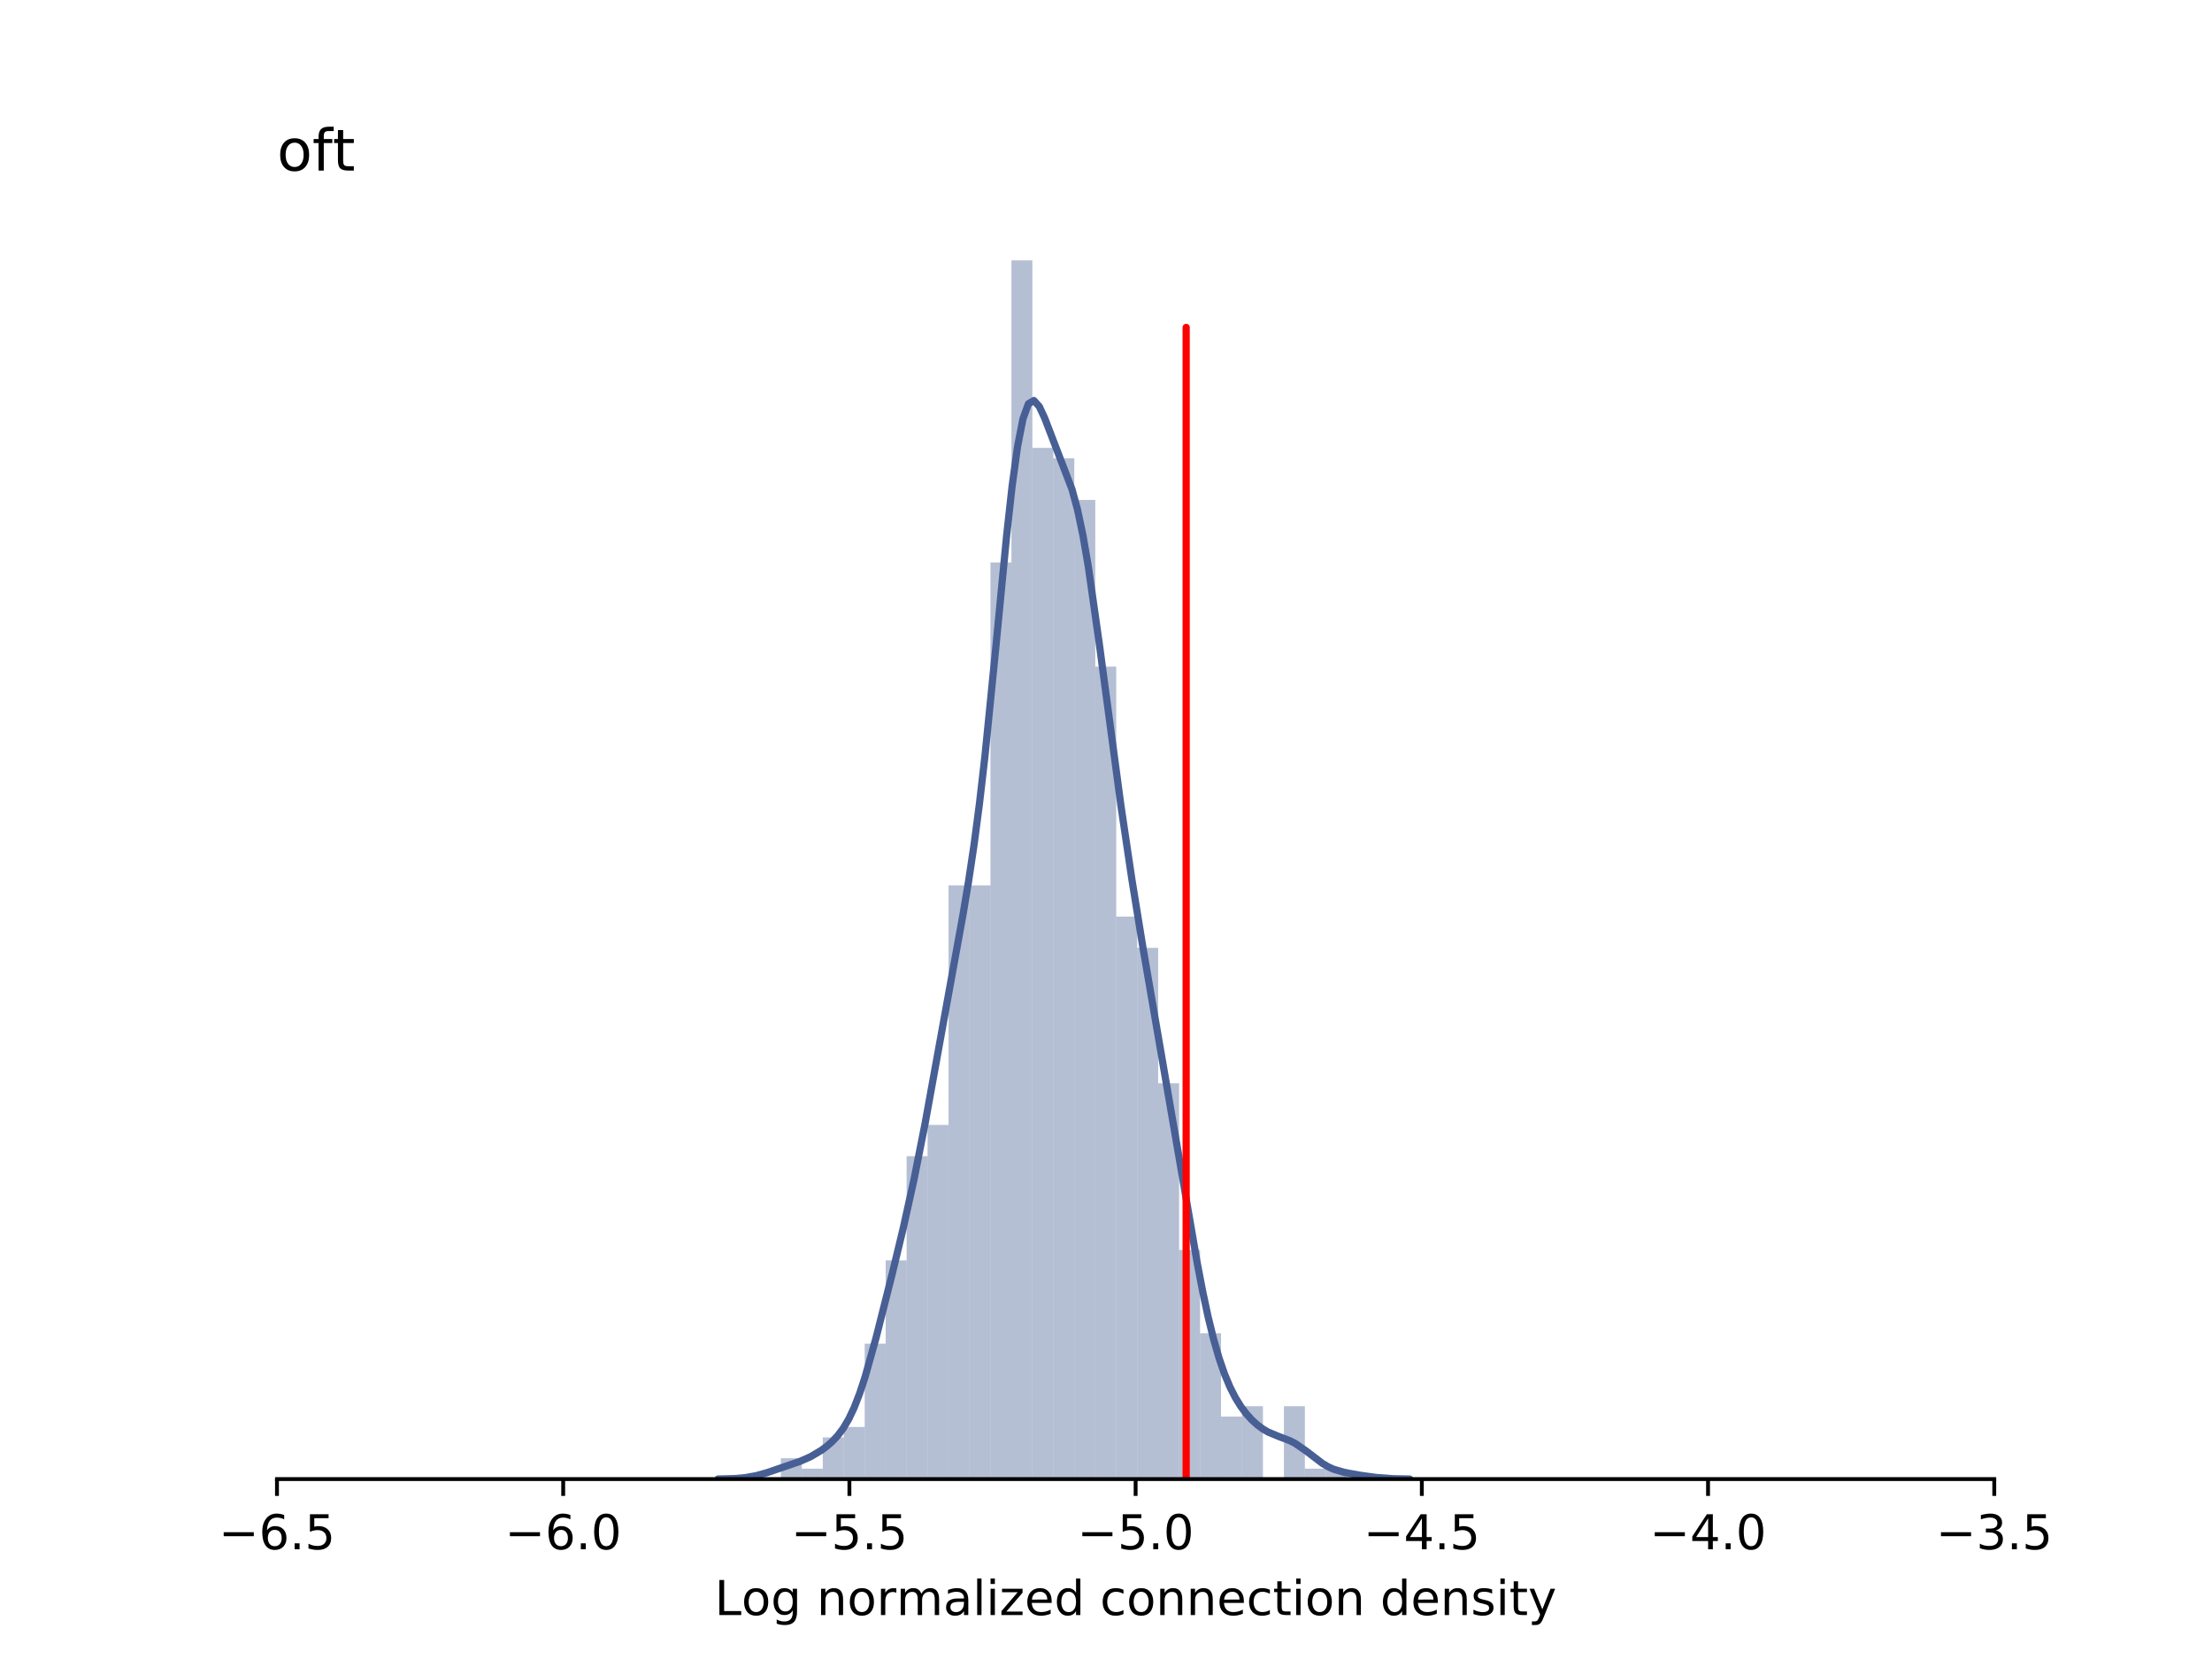
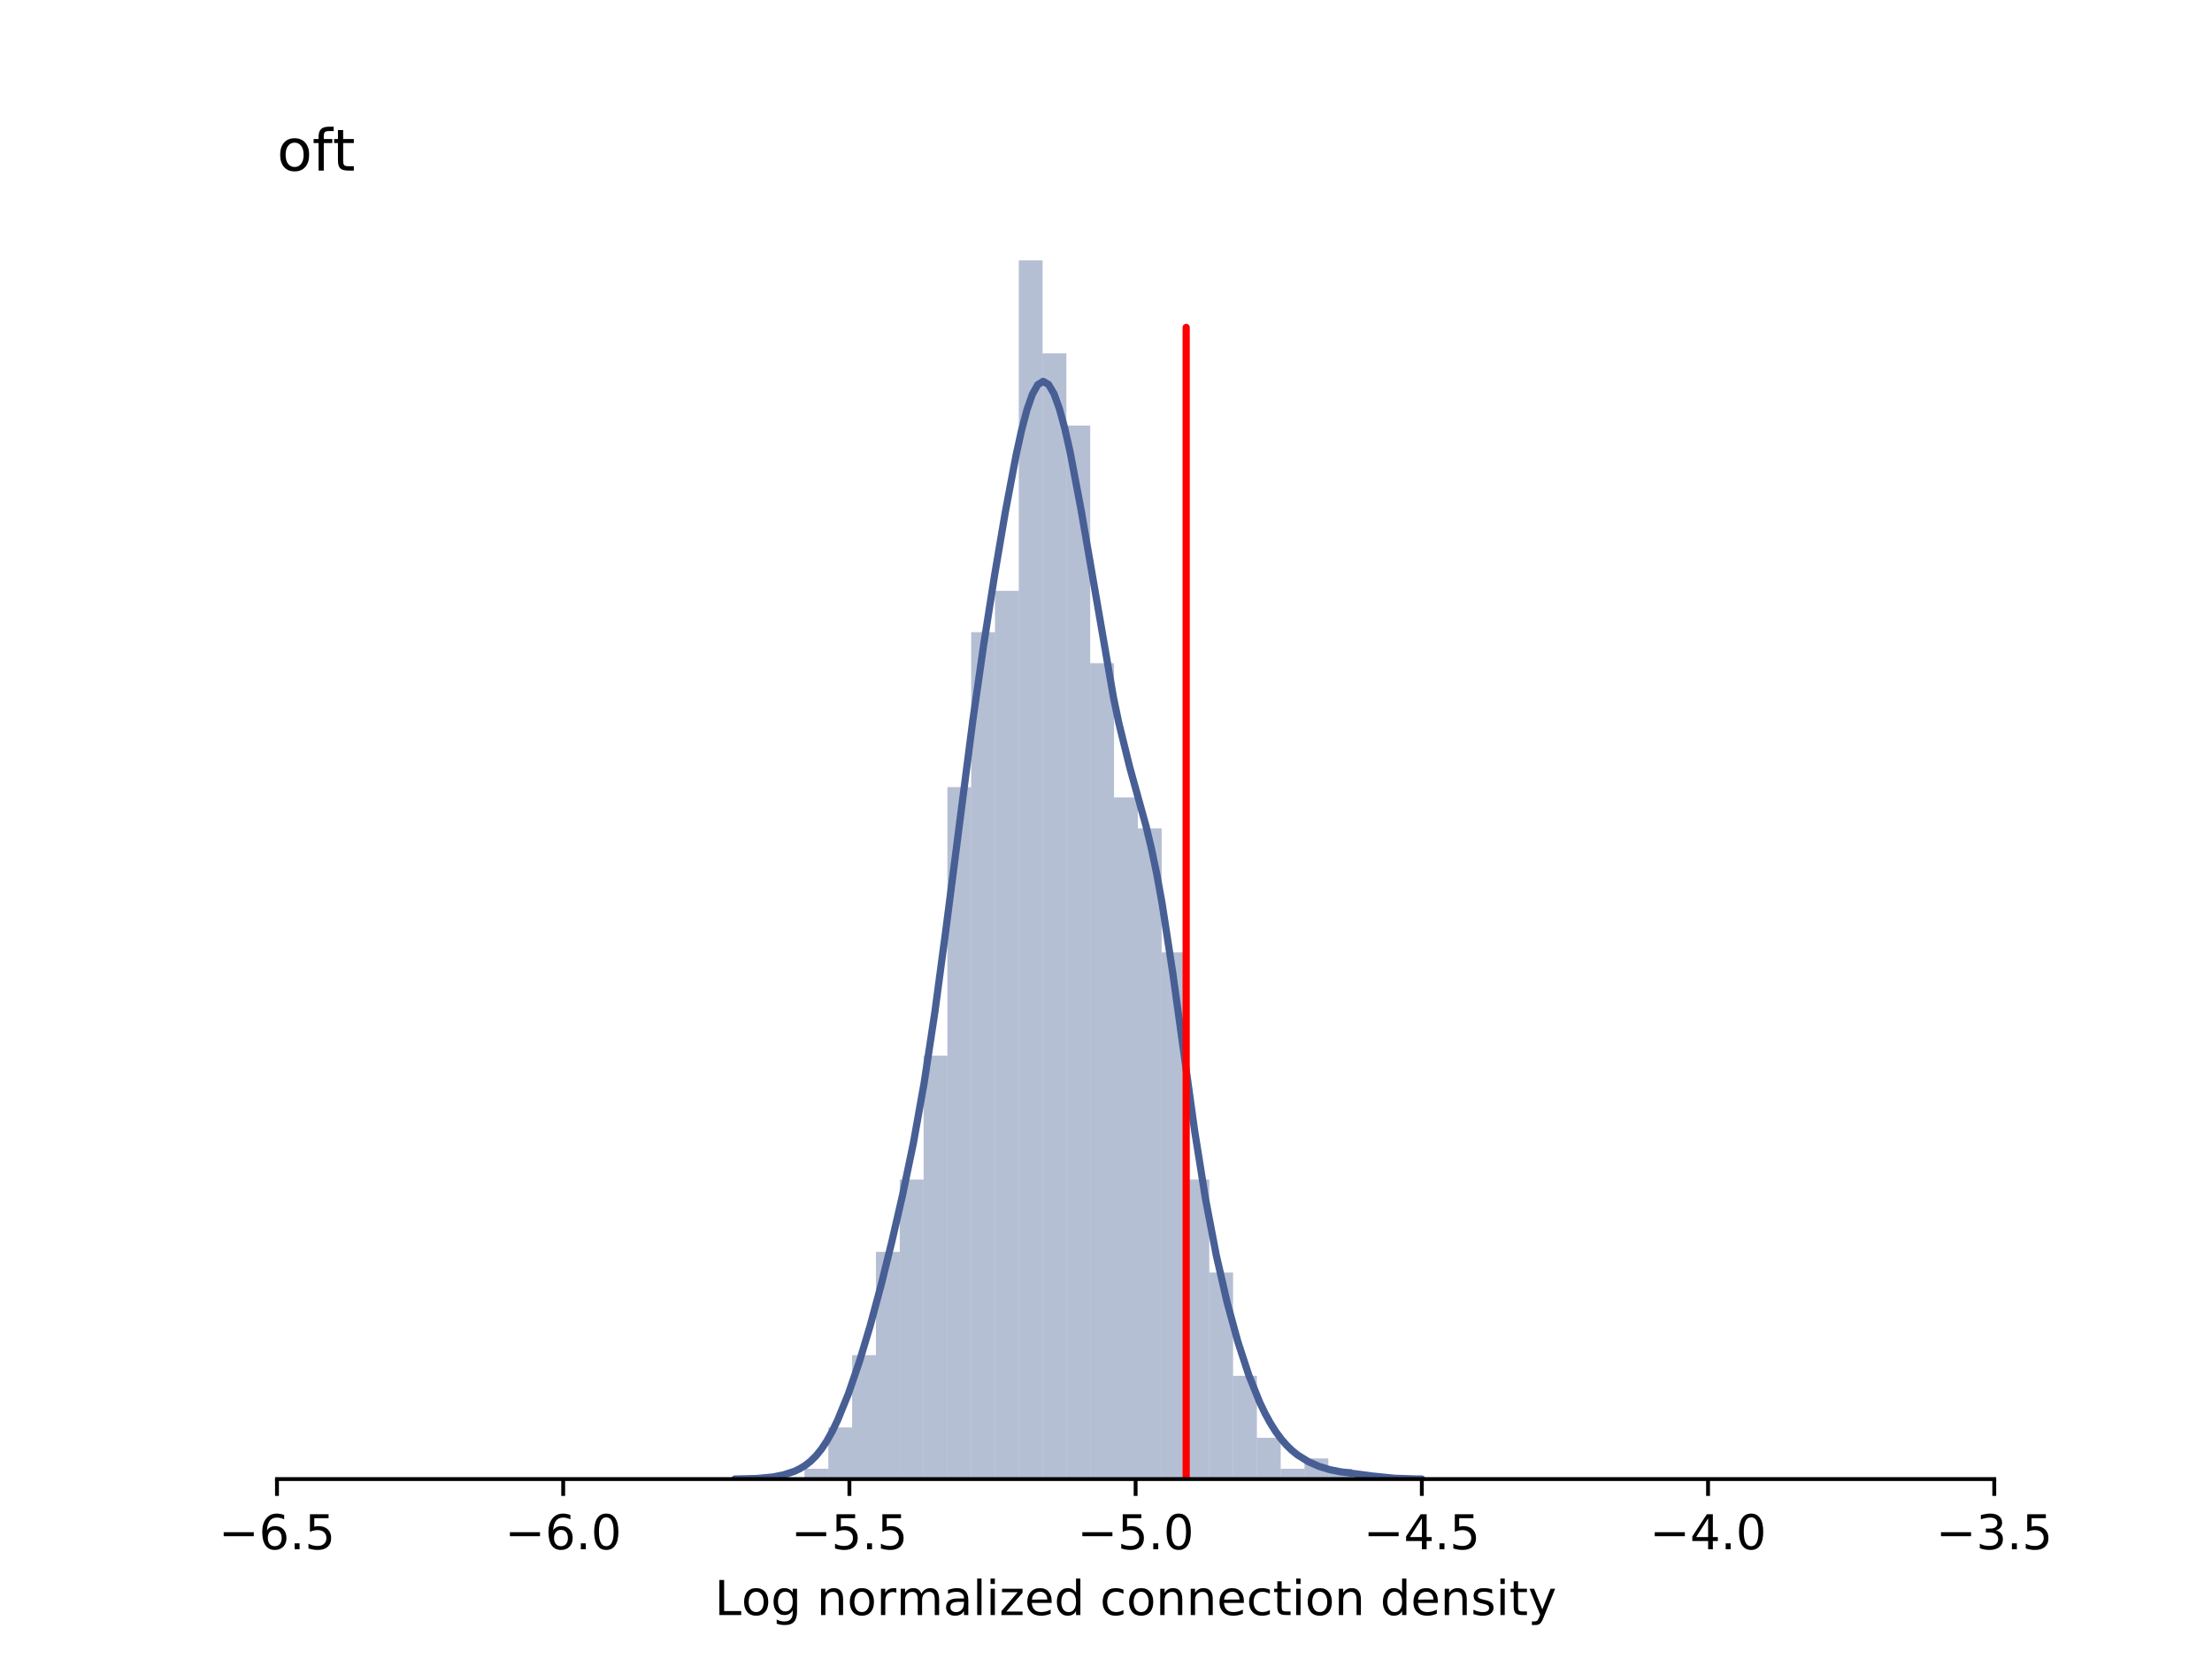
<svg xmlns="http://www.w3.org/2000/svg" xmlns:xlink="http://www.w3.org/1999/xlink" height="345pt" version="1.1" viewBox="0 0 460 345" width="460pt">
  <defs>
    <style type="text/css">
*{stroke-linecap:butt;stroke-linejoin:round;}
  </style>
  </defs>
  <g id="figure_1">
    <g id="patch_1">
      <path d="M 0 345.6  L 460.8 345.6  L 460.8 0  L 0 0  z " style="fill:#ffffff;" />
    </g>
    <g id="axes_1">
      <g id="patch_2">
        <path d="M 57.6 307.584  L 414.72 307.584  L 414.72 41.472  L 57.6 41.472  z " style="fill:#ffffff;" />
      </g>
      <g id="patch_3">
-         <path clip-path="url(#p656d46cc46)" d="M 162.382 307.584  L 166.742 307.584  L 166.742 303.252  L 162.382 303.252  z " style="fill:#475f94;opacity:0.4;" />
+         <path clip-path="url(#pa60f31e5d5)" d="M 167.304 307.584  L 172.255 307.584  L 172.255 305.436  L 167.304 305.436  z " style="fill:#475f94;opacity:0.4;" />
      </g>
      <g id="patch_4">
-         <path clip-path="url(#p656d46cc46)" d="M 166.742 307.584  L 171.101 307.584  L 171.101 305.418  L 166.742 305.418  z " style="fill:#475f94;opacity:0.4;" />
+         <path clip-path="url(#pa60f31e5d5)" d="M 172.255 307.584  L 177.206 307.584  L 177.206 296.845  L 172.255 296.845  z " style="fill:#475f94;opacity:0.4;" />
      </g>
      <g id="patch_5">
-         <path clip-path="url(#p656d46cc46)" d="M 171.101 307.584  L 175.46 307.584  L 175.46 298.919  L 171.101 298.919  z " style="fill:#475f94;opacity:0.4;" />
+         <path clip-path="url(#pa60f31e5d5)" d="M 177.206 307.584  L 182.158 307.584  L 182.158 281.81  L 177.206 281.81  z " style="fill:#475f94;opacity:0.4;" />
      </g>
      <g id="patch_6">
-         <path clip-path="url(#p656d46cc46)" d="M 175.46 307.584  L 179.819 307.584  L 179.819 296.753  L 175.46 296.753  z " style="fill:#475f94;opacity:0.4;" />
+         <path clip-path="url(#pa60f31e5d5)" d="M 182.158 307.584  L 187.109 307.584  L 187.109 260.332  L 182.158 260.332  z " style="fill:#475f94;opacity:0.4;" />
      </g>
      <g id="patch_7">
-         <path clip-path="url(#p656d46cc46)" d="M 179.819 307.584  L 184.178 307.584  L 184.178 279.424  L 179.819 279.424  z " style="fill:#475f94;opacity:0.4;" />
+         <path clip-path="url(#pa60f31e5d5)" d="M 187.109 307.584  L 192.06 307.584  L 192.06 245.298  L 187.109 245.298  z " style="fill:#475f94;opacity:0.4;" />
      </g>
      <g id="patch_8">
-         <path clip-path="url(#p656d46cc46)" d="M 184.178 307.584  L 188.537 307.584  L 188.537 262.095  L 184.178 262.095  z " style="fill:#475f94;opacity:0.4;" />
+         <path clip-path="url(#pa60f31e5d5)" d="M 192.06 307.584  L 197.012 307.584  L 197.012 219.524  L 192.06 219.524  z " style="fill:#475f94;opacity:0.4;" />
      </g>
      <g id="patch_9">
-         <path clip-path="url(#p656d46cc46)" d="M 188.537 307.584  L 192.896 307.584  L 192.896 240.433  L 188.537 240.433  z " style="fill:#475f94;opacity:0.4;" />
+         <path clip-path="url(#pa60f31e5d5)" d="M 197.012 307.584  L 201.963 307.584  L 201.963 163.682  L 197.012 163.682  z " style="fill:#475f94;opacity:0.4;" />
      </g>
      <g id="patch_10">
-         <path clip-path="url(#p656d46cc46)" d="M 192.896 307.584  L 197.255 307.584  L 197.255 233.935  L 192.896 233.935  z " style="fill:#475f94;opacity:0.4;" />
+         <path clip-path="url(#pa60f31e5d5)" d="M 201.963 307.584  L 206.914 307.584  L 206.914 131.465  L 201.963 131.465  z " style="fill:#475f94;opacity:0.4;" />
      </g>
      <g id="patch_11">
-         <path clip-path="url(#p656d46cc46)" d="M 197.255 307.584  L 201.614 307.584  L 201.614 184.113  L 197.255 184.113  z " style="fill:#475f94;opacity:0.4;" />
+         <path clip-path="url(#pa60f31e5d5)" d="M 206.914 307.584  L 211.866 307.584  L 211.866 122.873  L 206.914 122.873  z " style="fill:#475f94;opacity:0.4;" />
      </g>
      <g id="patch_12">
-         <path clip-path="url(#p656d46cc46)" d="M 201.614 307.584  L 205.974 307.584  L 205.974 184.113  L 201.614 184.113  z " style="fill:#475f94;opacity:0.4;" />
+         <path clip-path="url(#pa60f31e5d5)" d="M 211.866 307.584  L 216.817 307.584  L 216.817 54.144  L 211.866 54.144  z " style="fill:#475f94;opacity:0.4;" />
      </g>
      <g id="patch_13">
-         <path clip-path="url(#p656d46cc46)" d="M 205.974 307.584  L 210.333 307.584  L 210.333 116.962  L 205.974 116.962  z " style="fill:#475f94;opacity:0.4;" />
+         <path clip-path="url(#pa60f31e5d5)" d="M 216.817 307.584  L 221.769 307.584  L 221.769 73.474  L 216.817 73.474  z " style="fill:#475f94;opacity:0.4;" />
      </g>
      <g id="patch_14">
-         <path clip-path="url(#p656d46cc46)" d="M 210.333 307.584  L 214.692 307.584  L 214.692 54.144  L 210.333 54.144  z " style="fill:#475f94;opacity:0.4;" />
+         <path clip-path="url(#pa60f31e5d5)" d="M 221.769 307.584  L 226.72 307.584  L 226.72 88.509  L 221.769 88.509  z " style="fill:#475f94;opacity:0.4;" />
      </g>
      <g id="patch_15">
-         <path clip-path="url(#p656d46cc46)" d="M 214.692 307.584  L 219.051 307.584  L 219.051 93.135  L 214.692 93.135  z " style="fill:#475f94;opacity:0.4;" />
+         <path clip-path="url(#pa60f31e5d5)" d="M 226.72 307.584  L 231.671 307.584  L 231.671 137.908  L 226.72 137.908  z " style="fill:#475f94;opacity:0.4;" />
      </g>
      <g id="patch_16">
-         <path clip-path="url(#p656d46cc46)" d="M 219.051 307.584  L 223.41 307.584  L 223.41 95.301  L 219.051 95.301  z " style="fill:#475f94;opacity:0.4;" />
+         <path clip-path="url(#pa60f31e5d5)" d="M 231.671 307.584  L 236.623 307.584  L 236.623 165.829  L 231.671 165.829  z " style="fill:#475f94;opacity:0.4;" />
      </g>
      <g id="patch_17">
-         <path clip-path="url(#p656d46cc46)" d="M 223.41 307.584  L 227.769 307.584  L 227.769 103.966  L 223.41 103.966  z " style="fill:#475f94;opacity:0.4;" />
+         <path clip-path="url(#pa60f31e5d5)" d="M 236.623 307.584  L 241.574 307.584  L 241.574 172.273  L 236.623 172.273  z " style="fill:#475f94;opacity:0.4;" />
      </g>
      <g id="patch_18">
-         <path clip-path="url(#p656d46cc46)" d="M 227.769 307.584  L 232.128 307.584  L 232.128 138.624  L 227.769 138.624  z " style="fill:#475f94;opacity:0.4;" />
+         <path clip-path="url(#pa60f31e5d5)" d="M 241.574 307.584  L 246.525 307.584  L 246.525 198.046  L 241.574 198.046  z " style="fill:#475f94;opacity:0.4;" />
      </g>
      <g id="patch_19">
-         <path clip-path="url(#p656d46cc46)" d="M 232.128 307.584  L 236.487 307.584  L 236.487 190.612  L 232.128 190.612  z " style="fill:#475f94;opacity:0.4;" />
+         <path clip-path="url(#pa60f31e5d5)" d="M 246.525 307.584  L 251.477 307.584  L 251.477 245.298  L 246.525 245.298  z " style="fill:#475f94;opacity:0.4;" />
      </g>
      <g id="patch_20">
-         <path clip-path="url(#p656d46cc46)" d="M 236.487 307.584  L 240.846 307.584  L 240.846 197.11  L 236.487 197.11  z " style="fill:#475f94;opacity:0.4;" />
+         <path clip-path="url(#pa60f31e5d5)" d="M 251.477 307.584  L 256.428 307.584  L 256.428 264.628  L 251.477 264.628  z " style="fill:#475f94;opacity:0.4;" />
      </g>
      <g id="patch_21">
-         <path clip-path="url(#p656d46cc46)" d="M 240.846 307.584  L 245.205 307.584  L 245.205 225.27  L 240.846 225.27  z " style="fill:#475f94;opacity:0.4;" />
+         <path clip-path="url(#pa60f31e5d5)" d="M 256.428 307.584  L 261.379 307.584  L 261.379 286.106  L 256.428 286.106  z " style="fill:#475f94;opacity:0.4;" />
      </g>
      <g id="patch_22">
-         <path clip-path="url(#p656d46cc46)" d="M 245.205 307.584  L 249.565 307.584  L 249.565 259.929  L 245.205 259.929  z " style="fill:#475f94;opacity:0.4;" />
+         <path clip-path="url(#pa60f31e5d5)" d="M 261.379 307.584  L 266.331 307.584  L 266.331 298.993  L 261.379 298.993  z " style="fill:#475f94;opacity:0.4;" />
      </g>
      <g id="patch_23">
-         <path clip-path="url(#p656d46cc46)" d="M 249.565 307.584  L 253.924 307.584  L 253.924 277.258  L 249.565 277.258  z " style="fill:#475f94;opacity:0.4;" />
+         <path clip-path="url(#pa60f31e5d5)" d="M 266.331 307.584  L 271.282 307.584  L 271.282 305.436  L 266.331 305.436  z " style="fill:#475f94;opacity:0.4;" />
      </g>
      <g id="patch_24">
-         <path clip-path="url(#p656d46cc46)" d="M 253.924 307.584  L 258.283 307.584  L 258.283 294.587  L 253.924 294.587  z " style="fill:#475f94;opacity:0.4;" />
+         <path clip-path="url(#pa60f31e5d5)" d="M 271.282 307.584  L 276.233 307.584  L 276.233 303.288  L 271.282 303.288  z " style="fill:#475f94;opacity:0.4;" />
      </g>
      <g id="patch_25">
-         <path clip-path="url(#p656d46cc46)" d="M 258.283 307.584  L 262.642 307.584  L 262.642 292.421  L 258.283 292.421  z " style="fill:#475f94;opacity:0.4;" />
-       </g>
-       <g id="patch_26">
-         <path clip-path="url(#p656d46cc46)" d="M 262.642 307.584  L 267.001 307.584  L 267.001 307.584  L 262.642 307.584  z " style="fill:#475f94;opacity:0.4;" />
-       </g>
-       <g id="patch_27">
-         <path clip-path="url(#p656d46cc46)" d="M 267.001 307.584  L 271.36 307.584  L 271.36 292.421  L 267.001 292.421  z " style="fill:#475f94;opacity:0.4;" />
-       </g>
-       <g id="patch_28">
-         <path clip-path="url(#p656d46cc46)" d="M 271.36 307.584  L 275.719 307.584  L 275.719 305.418  L 271.36 305.418  z " style="fill:#475f94;opacity:0.4;" />
-       </g>
-       <g id="patch_29">
-         <path clip-path="url(#p656d46cc46)" d="M 275.719 307.584  L 280.078 307.584  L 280.078 305.418  L 275.719 305.418  z " style="fill:#475f94;opacity:0.4;" />
+         <path clip-path="url(#pa60f31e5d5)" d="M 276.233 307.584  L 281.185 307.584  L 281.185 305.436  L 276.233 305.436  z " style="fill:#475f94;opacity:0.4;" />
      </g>
      <g id="matplotlib.axis_1">
        <g id="xtick_1">
          <g id="line2d_1">
            <defs>
-               <path d="M 0 0  L 0 3.5  " id="m0cb2b49857" style="stroke:#000000;stroke-width:0.8;" />
-             </defs>
-             <g>
-               <use style="stroke:#000000;stroke-width:0.8;" x="57.6" xlink:href="#m0cb2b49857" y="307.584" />
+               <path d="M 0 0  L 0 3.5  " id="m276e988f52" style="stroke:#000000;stroke-width:0.8;" />
+             </defs>
+             <g>
+               <use style="stroke:#000000;stroke-width:0.8;" x="57.6" xlink:href="#m276e988f52" y="307.584" />
            </g>
          </g>
          <g id="text_1">
            <defs>
              <path d="M 10.594 35.5  L 73.188 35.5  L 73.188 27.203  L 10.594 27.203  z " id="DejaVuSans-2212" />
              <path d="M 33.016 40.375  Q 26.375 40.375 22.484 35.828  Q 18.609 31.297 18.609 23.391  Q 18.609 15.531 22.484 10.953  Q 26.375 6.391 33.016 6.391  Q 39.656 6.391 43.531 10.953  Q 47.406 15.531 47.406 23.391  Q 47.406 31.297 43.531 35.828  Q 39.656 40.375 33.016 40.375  z M 52.594 71.297  L 52.594 62.312  Q 48.875 64.062 45.094 64.984  Q 41.312 65.922 37.594 65.922  Q 27.828 65.922 22.672 59.328  Q 17.531 52.734 16.797 39.406  Q 19.672 43.656 24.016 45.922  Q 28.375 48.188 33.594 48.188  Q 44.578 48.188 50.953 41.516  Q 57.328 34.859 57.328 23.391  Q 57.328 12.156 50.688 5.359  Q 44.047 -1.422 33.016 -1.422  Q 20.359 -1.422 13.672 8.266  Q 6.984 17.969 6.984 36.375  Q 6.984 53.656 15.188 63.938  Q 23.391 74.219 37.203 74.219  Q 40.922 74.219 44.703 73.484  Q 48.484 72.75 52.594 71.297  z " id="DejaVuSans-36" />
              <path d="M 10.688 12.406  L 21 12.406  L 21 0  L 10.688 0  z " id="DejaVuSans-2e" />
              <path d="M 10.797 72.906  L 49.516 72.906  L 49.516 64.594  L 19.828 64.594  L 19.828 46.734  Q 21.969 47.469 24.109 47.828  Q 26.266 48.188 28.422 48.188  Q 40.625 48.188 47.75 41.5  Q 54.891 34.812 54.891 23.391  Q 54.891 11.625 47.562 5.094  Q 40.234 -1.422 26.906 -1.422  Q 22.312 -1.422 17.547 -0.641  Q 12.797 0.141 7.719 1.703  L 7.719 11.625  Q 12.109 9.234 16.797 8.062  Q 21.484 6.891 26.703 6.891  Q 35.156 6.891 40.078 11.328  Q 45.016 15.766 45.016 23.391  Q 45.016 31 40.078 35.438  Q 35.156 39.891 26.703 39.891  Q 22.75 39.891 18.812 39.016  Q 14.891 38.141 10.797 36.281  z " id="DejaVuSans-35" />
            </defs>
            <g transform="translate(45.45859 322.1824)scale(0.1 -0.1)">
              <use xlink:href="#DejaVuSans-2212" />
              <use x="83.789" xlink:href="#DejaVuSans-36" />
              <use x="147.412" xlink:href="#DejaVuSans-2e" />
              <use x="179.199" xlink:href="#DejaVuSans-35" />
            </g>
          </g>
        </g>
        <g id="xtick_2">
          <g id="line2d_2">
            <g>
-               <use style="stroke:#000000;stroke-width:0.8;" x="117.12" xlink:href="#m0cb2b49857" y="307.584" />
+               <use style="stroke:#000000;stroke-width:0.8;" x="117.12" xlink:href="#m276e988f52" y="307.584" />
            </g>
          </g>
          <g id="text_2">
            <defs>
              <path d="M 31.781 66.406  Q 24.172 66.406 20.328 58.906  Q 16.5 51.422 16.5 36.375  Q 16.5 21.391 20.328 13.891  Q 24.172 6.391 31.781 6.391  Q 39.453 6.391 43.281 13.891  Q 47.125 21.391 47.125 36.375  Q 47.125 51.422 43.281 58.906  Q 39.453 66.406 31.781 66.406  z M 31.781 74.219  Q 44.047 74.219 50.516 64.516  Q 56.984 54.828 56.984 36.375  Q 56.984 17.969 50.516 8.266  Q 44.047 -1.422 31.781 -1.422  Q 19.531 -1.422 13.062 8.266  Q 6.594 17.969 6.594 36.375  Q 6.594 54.828 13.062 64.516  Q 19.531 74.219 31.781 74.219  z " id="DejaVuSans-30" />
            </defs>
            <g transform="translate(104.9786 322.1824)scale(0.1 -0.1)">
              <use xlink:href="#DejaVuSans-2212" />
              <use x="83.789" xlink:href="#DejaVuSans-36" />
              <use x="147.412" xlink:href="#DejaVuSans-2e" />
              <use x="179.199" xlink:href="#DejaVuSans-30" />
            </g>
          </g>
        </g>
        <g id="xtick_3">
          <g id="line2d_3">
            <g>
-               <use style="stroke:#000000;stroke-width:0.8;" x="176.64" xlink:href="#m0cb2b49857" y="307.584" />
+               <use style="stroke:#000000;stroke-width:0.8;" x="176.64" xlink:href="#m276e988f52" y="307.584" />
            </g>
          </g>
          <g id="text_3">
            <g transform="translate(164.4986 322.1824)scale(0.1 -0.1)">
              <use xlink:href="#DejaVuSans-2212" />
              <use x="83.789" xlink:href="#DejaVuSans-35" />
              <use x="147.412" xlink:href="#DejaVuSans-2e" />
              <use x="179.199" xlink:href="#DejaVuSans-35" />
            </g>
          </g>
        </g>
        <g id="xtick_4">
          <g id="line2d_4">
            <g>
-               <use style="stroke:#000000;stroke-width:0.8;" x="236.16" xlink:href="#m0cb2b49857" y="307.584" />
+               <use style="stroke:#000000;stroke-width:0.8;" x="236.16" xlink:href="#m276e988f52" y="307.584" />
            </g>
          </g>
          <g id="text_4">
            <g transform="translate(224.0186 322.1824)scale(0.1 -0.1)">
              <use xlink:href="#DejaVuSans-2212" />
              <use x="83.789" xlink:href="#DejaVuSans-35" />
              <use x="147.412" xlink:href="#DejaVuSans-2e" />
              <use x="179.199" xlink:href="#DejaVuSans-30" />
            </g>
          </g>
        </g>
        <g id="xtick_5">
          <g id="line2d_5">
            <g>
-               <use style="stroke:#000000;stroke-width:0.8;" x="295.68" xlink:href="#m0cb2b49857" y="307.584" />
+               <use style="stroke:#000000;stroke-width:0.8;" x="295.68" xlink:href="#m276e988f52" y="307.584" />
            </g>
          </g>
          <g id="text_5">
            <defs>
              <path d="M 37.797 64.312  L 12.891 25.391  L 37.797 25.391  z M 35.203 72.906  L 47.609 72.906  L 47.609 25.391  L 58.016 25.391  L 58.016 17.188  L 47.609 17.188  L 47.609 0  L 37.797 0  L 37.797 17.188  L 4.891 17.188  L 4.891 26.703  z " id="DejaVuSans-34" />
            </defs>
            <g transform="translate(283.5386 322.1824)scale(0.1 -0.1)">
              <use xlink:href="#DejaVuSans-2212" />
              <use x="83.789" xlink:href="#DejaVuSans-34" />
              <use x="147.412" xlink:href="#DejaVuSans-2e" />
              <use x="179.199" xlink:href="#DejaVuSans-35" />
            </g>
          </g>
        </g>
        <g id="xtick_6">
          <g id="line2d_6">
            <g>
-               <use style="stroke:#000000;stroke-width:0.8;" x="355.2" xlink:href="#m0cb2b49857" y="307.584" />
+               <use style="stroke:#000000;stroke-width:0.8;" x="355.2" xlink:href="#m276e988f52" y="307.584" />
            </g>
          </g>
          <g id="text_6">
            <g transform="translate(343.0586 322.1824)scale(0.1 -0.1)">
              <use xlink:href="#DejaVuSans-2212" />
              <use x="83.789" xlink:href="#DejaVuSans-34" />
              <use x="147.412" xlink:href="#DejaVuSans-2e" />
              <use x="179.199" xlink:href="#DejaVuSans-30" />
            </g>
          </g>
        </g>
        <g id="xtick_7">
          <g id="line2d_7">
            <g>
-               <use style="stroke:#000000;stroke-width:0.8;" x="414.72" xlink:href="#m0cb2b49857" y="307.584" />
+               <use style="stroke:#000000;stroke-width:0.8;" x="414.72" xlink:href="#m276e988f52" y="307.584" />
            </g>
          </g>
          <g id="text_7">
            <defs>
              <path d="M 40.578 39.312  Q 47.656 37.797 51.625 33  Q 55.609 28.219 55.609 21.188  Q 55.609 10.406 48.188 4.484  Q 40.766 -1.422 27.094 -1.422  Q 22.516 -1.422 17.656 -0.516  Q 12.797 0.391 7.625 2.203  L 7.625 11.719  Q 11.719 9.328 16.594 8.109  Q 21.484 6.891 26.812 6.891  Q 36.078 6.891 40.938 10.547  Q 45.797 14.203 45.797 21.188  Q 45.797 27.641 41.281 31.266  Q 36.766 34.906 28.719 34.906  L 20.219 34.906  L 20.219 43.016  L 29.109 43.016  Q 36.375 43.016 40.234 45.922  Q 44.094 48.828 44.094 54.297  Q 44.094 59.906 40.109 62.906  Q 36.141 65.922 28.719 65.922  Q 24.656 65.922 20.016 65.031  Q 15.375 64.156 9.812 62.312  L 9.812 71.094  Q 15.438 72.656 20.344 73.438  Q 25.25 74.219 29.594 74.219  Q 40.828 74.219 47.359 69.109  Q 53.906 64.016 53.906 55.328  Q 53.906 49.266 50.438 45.094  Q 46.969 40.922 40.578 39.312  z " id="DejaVuSans-33" />
            </defs>
            <g transform="translate(402.5786 322.1824)scale(0.1 -0.1)">
              <use xlink:href="#DejaVuSans-2212" />
              <use x="83.789" xlink:href="#DejaVuSans-33" />
              <use x="147.412" xlink:href="#DejaVuSans-2e" />
              <use x="179.199" xlink:href="#DejaVuSans-35" />
            </g>
          </g>
        </g>
        <g id="text_8">
          <defs>
            <path d="M 9.812 72.906  L 19.672 72.906  L 19.672 8.297  L 55.172 8.297  L 55.172 0  L 9.812 0  z " id="DejaVuSans-4c" />
            <path d="M 30.609 48.391  Q 23.391 48.391 19.188 42.75  Q 14.984 37.109 14.984 27.297  Q 14.984 17.484 19.156 11.844  Q 23.344 6.203 30.609 6.203  Q 37.797 6.203 41.984 11.859  Q 46.188 17.531 46.188 27.297  Q 46.188 37.016 41.984 42.703  Q 37.797 48.391 30.609 48.391  z M 30.609 56  Q 42.328 56 49.016 48.375  Q 55.719 40.766 55.719 27.297  Q 55.719 13.875 49.016 6.219  Q 42.328 -1.422 30.609 -1.422  Q 18.844 -1.422 12.172 6.219  Q 5.516 13.875 5.516 27.297  Q 5.516 40.766 12.172 48.375  Q 18.844 56 30.609 56  z " id="DejaVuSans-6f" />
            <path d="M 45.406 27.984  Q 45.406 37.75 41.375 43.109  Q 37.359 48.484 30.078 48.484  Q 22.859 48.484 18.828 43.109  Q 14.797 37.75 14.797 27.984  Q 14.797 18.266 18.828 12.891  Q 22.859 7.516 30.078 7.516  Q 37.359 7.516 41.375 12.891  Q 45.406 18.266 45.406 27.984  z M 54.391 6.781  Q 54.391 -7.172 48.188 -13.984  Q 42 -20.797 29.203 -20.797  Q 24.469 -20.797 20.266 -20.094  Q 16.062 -19.391 12.109 -17.922  L 12.109 -9.188  Q 16.062 -11.328 19.922 -12.344  Q 23.781 -13.375 27.781 -13.375  Q 36.625 -13.375 41.016 -8.766  Q 45.406 -4.156 45.406 5.172  L 45.406 9.625  Q 42.625 4.781 38.281 2.391  Q 33.938 0 27.875 0  Q 17.828 0 11.672 7.656  Q 5.516 15.328 5.516 27.984  Q 5.516 40.672 11.672 48.328  Q 17.828 56 27.875 56  Q 33.938 56 38.281 53.609  Q 42.625 51.219 45.406 46.391  L 45.406 54.688  L 54.391 54.688  z " id="DejaVuSans-67" />
            <path id="DejaVuSans-20" />
            <path d="M 54.891 33.016  L 54.891 0  L 45.906 0  L 45.906 32.719  Q 45.906 40.484 42.875 44.328  Q 39.844 48.188 33.797 48.188  Q 26.516 48.188 22.312 43.547  Q 18.109 38.922 18.109 30.906  L 18.109 0  L 9.078 0  L 9.078 54.688  L 18.109 54.688  L 18.109 46.188  Q 21.344 51.125 25.703 53.562  Q 30.078 56 35.797 56  Q 45.219 56 50.047 50.172  Q 54.891 44.344 54.891 33.016  z " id="DejaVuSans-6e" />
            <path d="M 41.109 46.297  Q 39.594 47.172 37.812 47.578  Q 36.031 48 33.891 48  Q 26.266 48 22.188 43.047  Q 18.109 38.094 18.109 28.812  L 18.109 0  L 9.078 0  L 9.078 54.688  L 18.109 54.688  L 18.109 46.188  Q 20.953 51.172 25.484 53.578  Q 30.031 56 36.531 56  Q 37.453 56 38.578 55.875  Q 39.703 55.766 41.062 55.516  z " id="DejaVuSans-72" />
            <path d="M 52 44.188  Q 55.375 50.25 60.062 53.125  Q 64.75 56 71.094 56  Q 79.641 56 84.281 50.016  Q 88.922 44.047 88.922 33.016  L 88.922 0  L 79.891 0  L 79.891 32.719  Q 79.891 40.578 77.094 44.375  Q 74.312 48.188 68.609 48.188  Q 61.625 48.188 57.562 43.547  Q 53.516 38.922 53.516 30.906  L 53.516 0  L 44.484 0  L 44.484 32.719  Q 44.484 40.625 41.703 44.406  Q 38.922 48.188 33.109 48.188  Q 26.219 48.188 22.156 43.531  Q 18.109 38.875 18.109 30.906  L 18.109 0  L 9.078 0  L 9.078 54.688  L 18.109 54.688  L 18.109 46.188  Q 21.188 51.219 25.484 53.609  Q 29.781 56 35.688 56  Q 41.656 56 45.828 52.969  Q 50 49.953 52 44.188  z " id="DejaVuSans-6d" />
            <path d="M 34.281 27.484  Q 23.391 27.484 19.188 25  Q 14.984 22.516 14.984 16.5  Q 14.984 11.719 18.141 8.906  Q 21.297 6.109 26.703 6.109  Q 34.188 6.109 38.703 11.406  Q 43.219 16.703 43.219 25.484  L 43.219 27.484  z M 52.203 31.203  L 52.203 0  L 43.219 0  L 43.219 8.297  Q 40.141 3.328 35.547 0.953  Q 30.953 -1.422 24.312 -1.422  Q 15.922 -1.422 10.953 3.297  Q 6 8.016 6 15.922  Q 6 25.141 12.172 29.828  Q 18.359 34.516 30.609 34.516  L 43.219 34.516  L 43.219 35.406  Q 43.219 41.609 39.141 45  Q 35.062 48.391 27.688 48.391  Q 23 48.391 18.547 47.266  Q 14.109 46.141 10.016 43.891  L 10.016 52.203  Q 14.938 54.109 19.578 55.047  Q 24.219 56 28.609 56  Q 40.484 56 46.344 49.844  Q 52.203 43.703 52.203 31.203  z " id="DejaVuSans-61" />
            <path d="M 9.422 75.984  L 18.406 75.984  L 18.406 0  L 9.422 0  z " id="DejaVuSans-6c" />
            <path d="M 9.422 54.688  L 18.406 54.688  L 18.406 0  L 9.422 0  z M 9.422 75.984  L 18.406 75.984  L 18.406 64.594  L 9.422 64.594  z " id="DejaVuSans-69" />
            <path d="M 5.516 54.688  L 48.188 54.688  L 48.188 46.484  L 14.406 7.172  L 48.188 7.172  L 48.188 0  L 4.297 0  L 4.297 8.203  L 38.094 47.516  L 5.516 47.516  z " id="DejaVuSans-7a" />
            <path d="M 56.203 29.594  L 56.203 25.203  L 14.891 25.203  Q 15.484 15.922 20.484 11.062  Q 25.484 6.203 34.422 6.203  Q 39.594 6.203 44.453 7.469  Q 49.312 8.734 54.109 11.281  L 54.109 2.781  Q 49.266 0.734 44.188 -0.344  Q 39.109 -1.422 33.891 -1.422  Q 20.797 -1.422 13.156 6.188  Q 5.516 13.812 5.516 26.812  Q 5.516 40.234 12.766 48.109  Q 20.016 56 32.328 56  Q 43.359 56 49.781 48.891  Q 56.203 41.797 56.203 29.594  z M 47.219 32.234  Q 47.125 39.594 43.094 43.984  Q 39.062 48.391 32.422 48.391  Q 24.906 48.391 20.391 44.141  Q 15.875 39.891 15.188 32.172  z " id="DejaVuSans-65" />
            <path d="M 45.406 46.391  L 45.406 75.984  L 54.391 75.984  L 54.391 0  L 45.406 0  L 45.406 8.203  Q 42.578 3.328 38.25 0.953  Q 33.938 -1.422 27.875 -1.422  Q 17.969 -1.422 11.734 6.484  Q 5.516 14.406 5.516 27.297  Q 5.516 40.188 11.734 48.094  Q 17.969 56 27.875 56  Q 33.938 56 38.25 53.625  Q 42.578 51.266 45.406 46.391  z M 14.797 27.297  Q 14.797 17.391 18.875 11.75  Q 22.953 6.109 30.078 6.109  Q 37.203 6.109 41.297 11.75  Q 45.406 17.391 45.406 27.297  Q 45.406 37.203 41.297 42.844  Q 37.203 48.484 30.078 48.484  Q 22.953 48.484 18.875 42.844  Q 14.797 37.203 14.797 27.297  z " id="DejaVuSans-64" />
            <path d="M 48.781 52.594  L 48.781 44.188  Q 44.969 46.297 41.141 47.344  Q 37.312 48.391 33.406 48.391  Q 24.656 48.391 19.812 42.844  Q 14.984 37.312 14.984 27.297  Q 14.984 17.281 19.812 11.734  Q 24.656 6.203 33.406 6.203  Q 37.312 6.203 41.141 7.25  Q 44.969 8.297 48.781 10.406  L 48.781 2.094  Q 45.016 0.344 40.984 -0.531  Q 36.969 -1.422 32.422 -1.422  Q 20.062 -1.422 12.781 6.344  Q 5.516 14.109 5.516 27.297  Q 5.516 40.672 12.859 48.328  Q 20.219 56 33.016 56  Q 37.156 56 41.109 55.141  Q 45.062 54.297 48.781 52.594  z " id="DejaVuSans-63" />
            <path d="M 18.312 70.219  L 18.312 54.688  L 36.812 54.688  L 36.812 47.703  L 18.312 47.703  L 18.312 18.016  Q 18.312 11.328 20.141 9.422  Q 21.969 7.516 27.594 7.516  L 36.812 7.516  L 36.812 0  L 27.594 0  Q 17.188 0 13.234 3.875  Q 9.281 7.766 9.281 18.016  L 9.281 47.703  L 2.688 47.703  L 2.688 54.688  L 9.281 54.688  L 9.281 70.219  z " id="DejaVuSans-74" />
            <path d="M 44.281 53.078  L 44.281 44.578  Q 40.484 46.531 36.375 47.5  Q 32.281 48.484 27.875 48.484  Q 21.188 48.484 17.844 46.438  Q 14.5 44.391 14.5 40.281  Q 14.5 37.156 16.891 35.375  Q 19.281 33.594 26.516 31.984  L 29.594 31.297  Q 39.156 29.25 43.188 25.516  Q 47.219 21.781 47.219 15.094  Q 47.219 7.469 41.188 3.016  Q 35.156 -1.422 24.609 -1.422  Q 20.219 -1.422 15.453 -0.562  Q 10.688 0.297 5.422 2  L 5.422 11.281  Q 10.406 8.688 15.234 7.391  Q 20.062 6.109 24.812 6.109  Q 31.156 6.109 34.562 8.281  Q 37.984 10.453 37.984 14.406  Q 37.984 18.062 35.516 20.016  Q 33.062 21.969 24.703 23.781  L 21.578 24.516  Q 13.234 26.266 9.516 29.906  Q 5.812 33.547 5.812 39.891  Q 5.812 47.609 11.281 51.797  Q 16.75 56 26.812 56  Q 31.781 56 36.172 55.266  Q 40.578 54.547 44.281 53.078  z " id="DejaVuSans-73" />
            <path d="M 32.172 -5.078  Q 28.375 -14.844 24.75 -17.812  Q 21.141 -20.797 15.094 -20.797  L 7.906 -20.797  L 7.906 -13.281  L 13.188 -13.281  Q 16.891 -13.281 18.938 -11.516  Q 21 -9.766 23.484 -3.219  L 25.094 0.875  L 2.984 54.688  L 12.5 54.688  L 29.594 11.922  L 46.688 54.688  L 56.203 54.688  z " id="DejaVuSans-79" />
          </defs>
          <g transform="translate(148.6217 335.8606)scale(0.1 -0.1)">
            <use xlink:href="#DejaVuSans-4c" />
            <use x="55.697" xlink:href="#DejaVuSans-6f" />
            <use x="116.879" xlink:href="#DejaVuSans-67" />
            <use x="180.355" xlink:href="#DejaVuSans-20" />
            <use x="212.143" xlink:href="#DejaVuSans-6e" />
            <use x="275.521" xlink:href="#DejaVuSans-6f" />
            <use x="336.703" xlink:href="#DejaVuSans-72" />
            <use x="377.801" xlink:href="#DejaVuSans-6d" />
            <use x="475.213" xlink:href="#DejaVuSans-61" />
            <use x="536.492" xlink:href="#DejaVuSans-6c" />
            <use x="564.275" xlink:href="#DejaVuSans-69" />
            <use x="592.059" xlink:href="#DejaVuSans-7a" />
            <use x="644.549" xlink:href="#DejaVuSans-65" />
            <use x="706.072" xlink:href="#DejaVuSans-64" />
            <use x="769.549" xlink:href="#DejaVuSans-20" />
            <use x="801.336" xlink:href="#DejaVuSans-63" />
            <use x="856.316" xlink:href="#DejaVuSans-6f" />
            <use x="917.498" xlink:href="#DejaVuSans-6e" />
            <use x="980.877" xlink:href="#DejaVuSans-6e" />
            <use x="1044.256" xlink:href="#DejaVuSans-65" />
            <use x="1105.779" xlink:href="#DejaVuSans-63" />
            <use x="1160.76" xlink:href="#DejaVuSans-74" />
            <use x="1199.969" xlink:href="#DejaVuSans-69" />
            <use x="1227.752" xlink:href="#DejaVuSans-6f" />
            <use x="1288.934" xlink:href="#DejaVuSans-6e" />
            <use x="1352.312" xlink:href="#DejaVuSans-20" />
            <use x="1384.1" xlink:href="#DejaVuSans-64" />
            <use x="1447.576" xlink:href="#DejaVuSans-65" />
            <use x="1509.1" xlink:href="#DejaVuSans-6e" />
            <use x="1572.479" xlink:href="#DejaVuSans-73" />
            <use x="1624.578" xlink:href="#DejaVuSans-69" />
            <use x="1652.361" xlink:href="#DejaVuSans-74" />
            <use x="1691.57" xlink:href="#DejaVuSans-79" />
          </g>
        </g>
      </g>
      <g id="matplotlib.axis_2" />
      <g id="line2d_8">
-         <path clip-path="url(#p656d46cc46)" d="M 149.317 307.567  L 152.714 307.481  L 154.979 307.281  L 157.244 306.875  L 159.509 306.248  L 166.304 303.925  L 168.569 302.93  L 170.834 301.584  L 171.967 300.74  L 173.099 299.741  L 174.232 298.527  L 175.364 297.016  L 176.497 295.108  L 177.629 292.719  L 178.762 289.801  L 179.894 286.365  L 182.159 278.286  L 185.557 264.841  L 187.822 255.446  L 190.087 245.21  L 192.352 233.775  L 198.014 202.569  L 200.279 190.092  L 201.412 183.329  L 202.544 175.786  L 203.677 167.184  L 204.809 157.388  L 207.074 134.771  L 209.339 111.343  L 210.472 101.12  L 211.604 92.866  L 212.737 87.087  L 213.869 83.963  L 215.002 83.293  L 216.134 84.543  L 217.267 86.989  L 222.929 101.757  L 224.062 105.926  L 225.194 111.275  L 226.327 117.852  L 228.592 133.778  L 233.122 167.665  L 235.387 182.91  L 237.652 196.875  L 248.977 262.683  L 250.109 268.587  L 251.242 273.876  L 252.374 278.487  L 253.507 282.415  L 254.639 285.704  L 255.771 288.422  L 256.904 290.652  L 258.036 292.483  L 259.169 293.993  L 260.301 295.247  L 261.434 296.285  L 262.566 297.13  L 263.699 297.798  L 265.964 298.739  L 268.229 299.596  L 269.361 300.175  L 271.626 301.743  L 275.024 304.336  L 276.156 305.001  L 277.289 305.519  L 279.554 306.196  L 282.951 306.803  L 286.349 307.265  L 289.746 307.506  L 293.144 307.568  L 293.144 307.568  " style="fill:none;stroke:#475f94;stroke-linecap:round;stroke-width:1.5;" />
+         <path clip-path="url(#pa60f31e5d5)" d="M 152.826 307.568  L 157.325 307.468  L 160.699 307.15  L 162.948 306.708  L 165.197 305.968  L 166.322 305.434  L 167.447 304.747  L 168.572 303.867  L 169.696 302.751  L 170.821 301.361  L 171.946 299.666  L 173.07 297.655  L 174.195 295.329  L 176.444 289.8  L 178.694 283.24  L 180.943 275.745  L 183.193 267.384  L 185.442 258.296  L 187.691 248.531  L 189.941 237.721  L 192.19 225.134  L 194.44 210.278  L 196.689 193.444  L 202.313 149.752  L 204.562 134.074  L 206.811 119.738  L 209.061 106.499  L 211.31 94.601  L 212.435 89.495  L 213.56 85.225  L 214.684 82.002  L 215.809 79.995  L 216.934 79.306  L 218.058 79.955  L 219.183 81.888  L 220.308 84.99  L 221.432 89.113  L 222.557 94.093  L 224.807 105.966  L 231.555 145.046  L 232.679 150.398  L 234.929 159.53  L 238.303 171.715  L 239.428 176.384  L 240.552 181.75  L 241.677 187.933  L 243.926 202.603  L 248.425 235.097  L 250.675 249.212  L 252.924 260.996  L 255.173 270.792  L 257.423 279.022  L 259.672 285.906  L 261.922 291.522  L 263.046 293.871  L 264.171 295.929  L 265.296 297.712  L 266.42 299.239  L 267.545 300.534  L 268.67 301.623  L 269.795 302.536  L 272.044 303.945  L 274.293 304.942  L 276.543 305.627  L 278.792 306.072  L 285.54 306.963  L 290.039 307.416  L 294.538 307.562  L 295.663 307.569  L 295.663 307.569  " style="fill:none;stroke:#475f94;stroke-linecap:round;stroke-width:1.5;" />
      </g>
      <g id="line2d_9">
-         <path clip-path="url(#p656d46cc46)" d="M 246.672 307.584  L 246.672 68.083  " style="fill:none;stroke:#ff0000;stroke-linecap:round;stroke-width:1.5;" />
-       </g>
-       <g id="patch_30">
+         <path clip-path="url(#pa60f31e5d5)" d="M 246.672 307.584  L 246.672 68.083  " style="fill:none;stroke:#ff0000;stroke-linecap:round;stroke-width:1.5;" />
+       </g>
+       <g id="patch_26">
        <path d="M 57.6 307.584  L 414.72 307.584  " style="fill:none;stroke:#000000;stroke-linecap:square;stroke-linejoin:miter;stroke-width:0.8;" />
      </g>
      <g id="text_9">
        <defs>
          <path d="M 37.109 75.984  L 37.109 68.5  L 28.516 68.5  Q 23.688 68.5 21.797 66.547  Q 19.922 64.594 19.922 59.516  L 19.922 54.688  L 34.719 54.688  L 34.719 47.703  L 19.922 47.703  L 19.922 0  L 10.891 0  L 10.891 47.703  L 2.297 47.703  L 2.297 54.688  L 10.891 54.688  L 10.891 58.5  Q 10.891 67.625 15.141 71.797  Q 19.391 75.984 28.609 75.984  z " id="DejaVuSans-66" />
        </defs>
        <g transform="translate(57.6 35.472)scale(0.12 -0.12)">
          <use xlink:href="#DejaVuSans-6f" />
          <use x="61.182" xlink:href="#DejaVuSans-66" />
          <use x="96.371" xlink:href="#DejaVuSans-74" />
        </g>
      </g>
    </g>
  </g>
  <defs>
-     <clipPath id="p656d46cc46">
+     <clipPath id="pa60f31e5d5">
      <rect height="266.112" width="357.12" x="57.6" y="41.472" />
    </clipPath>
  </defs>
</svg>
